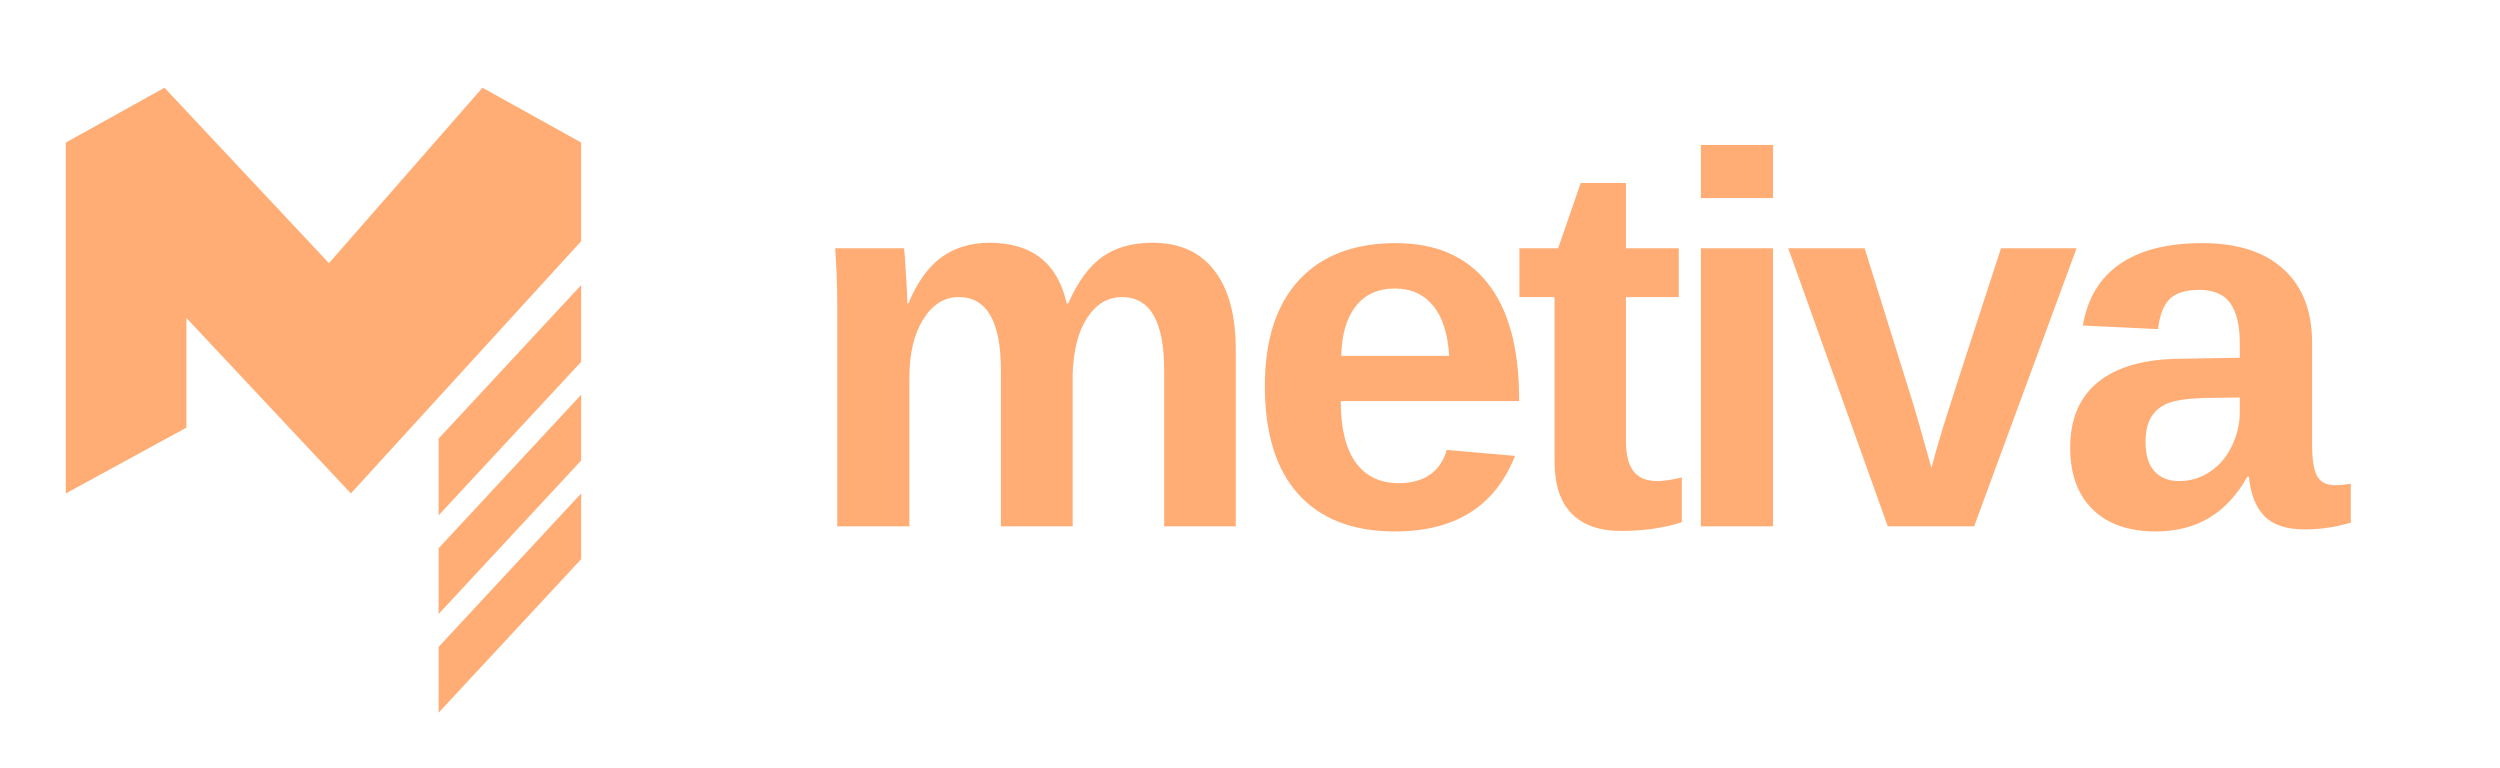
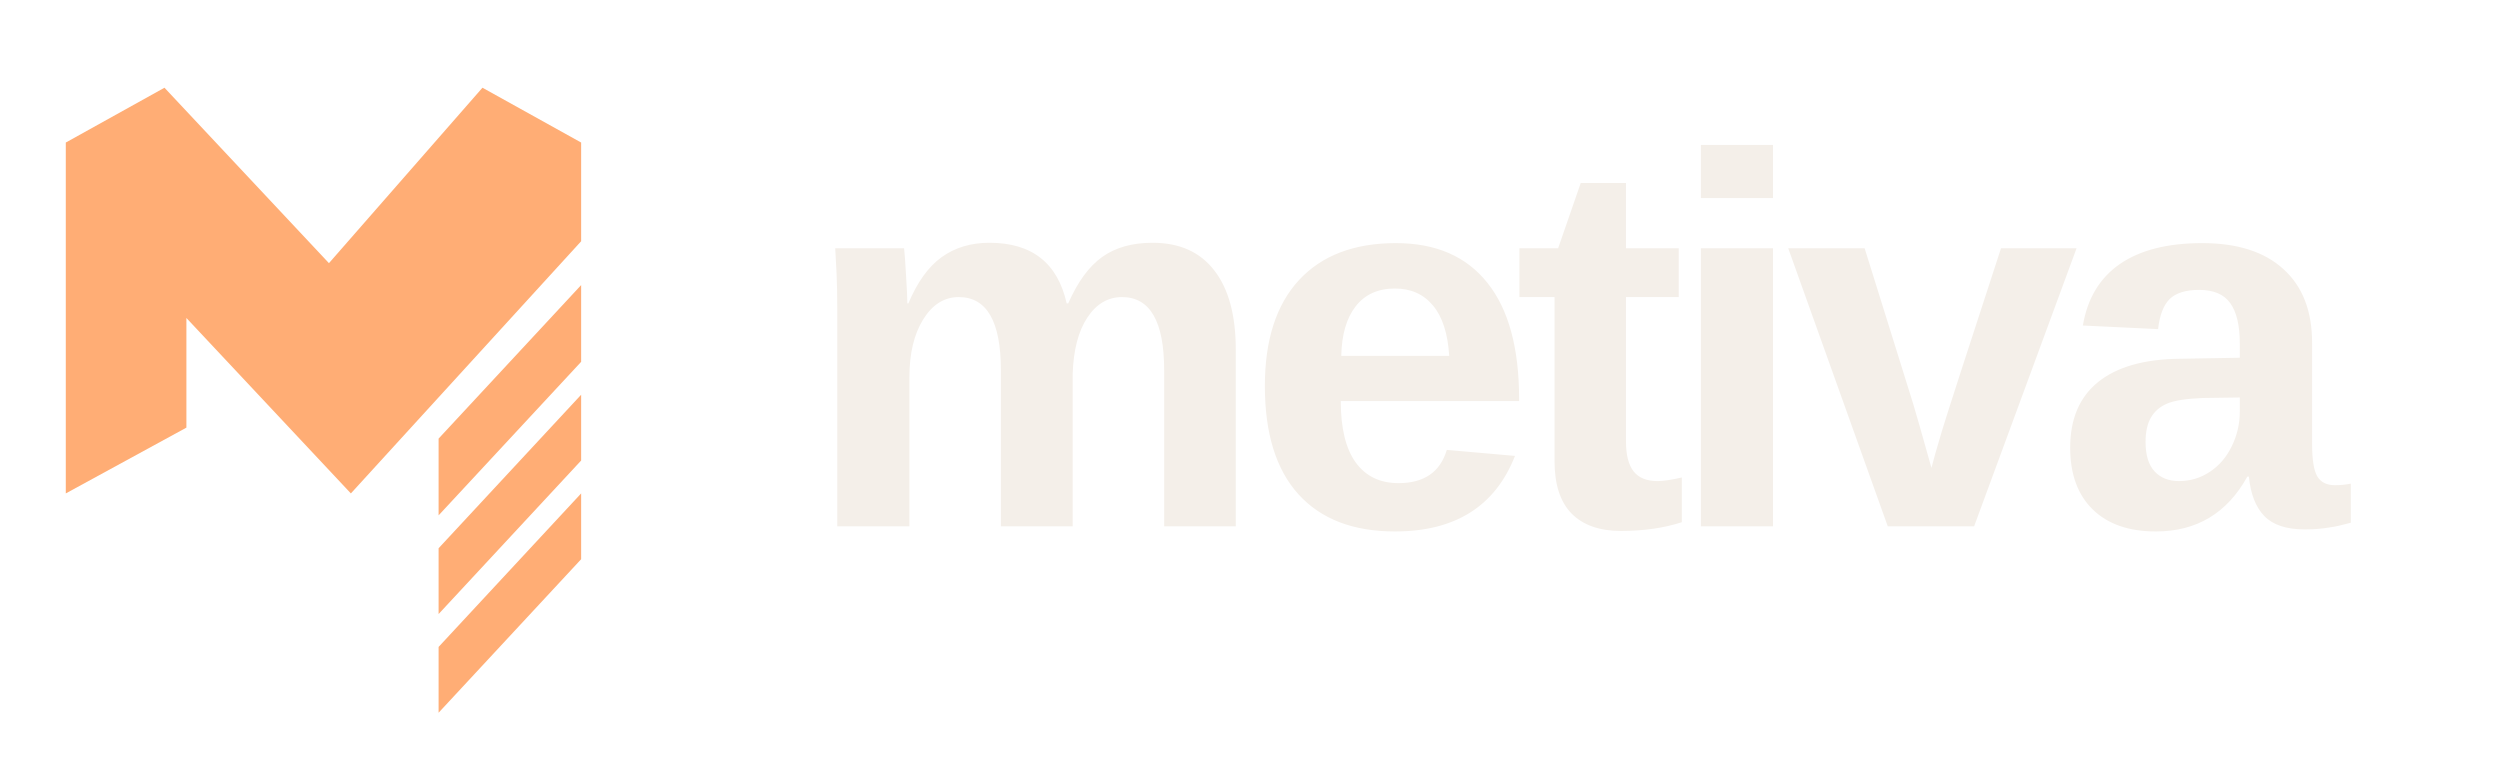
<svg xmlns="http://www.w3.org/2000/svg" viewBox="0 0 228 70" width="228" height="70">
  <g fill="#FFAD75">
    <path d="M6 45V13l9-5 15 16L44 8l9 5v9L32 45 17 29v10z" />
    <path d="M40 40l13-14v7L40 47z M40 50l13-14v6L40 56z M40 59l13-14v6l-13 14z" />
  </g>
-   <text x="73" y="48" font-family="Arial, sans-serif" font-size="48" letter-spacing="-2.2" fill="#FFAD75" font-weight="700">metiva</text>
+   <text x="73" y="48" font-family="Arial, sans-serif" font-size="48" letter-spacing="-2.2" fill="#F4EFE9" font-weight="700">metiva</text>
</svg>
